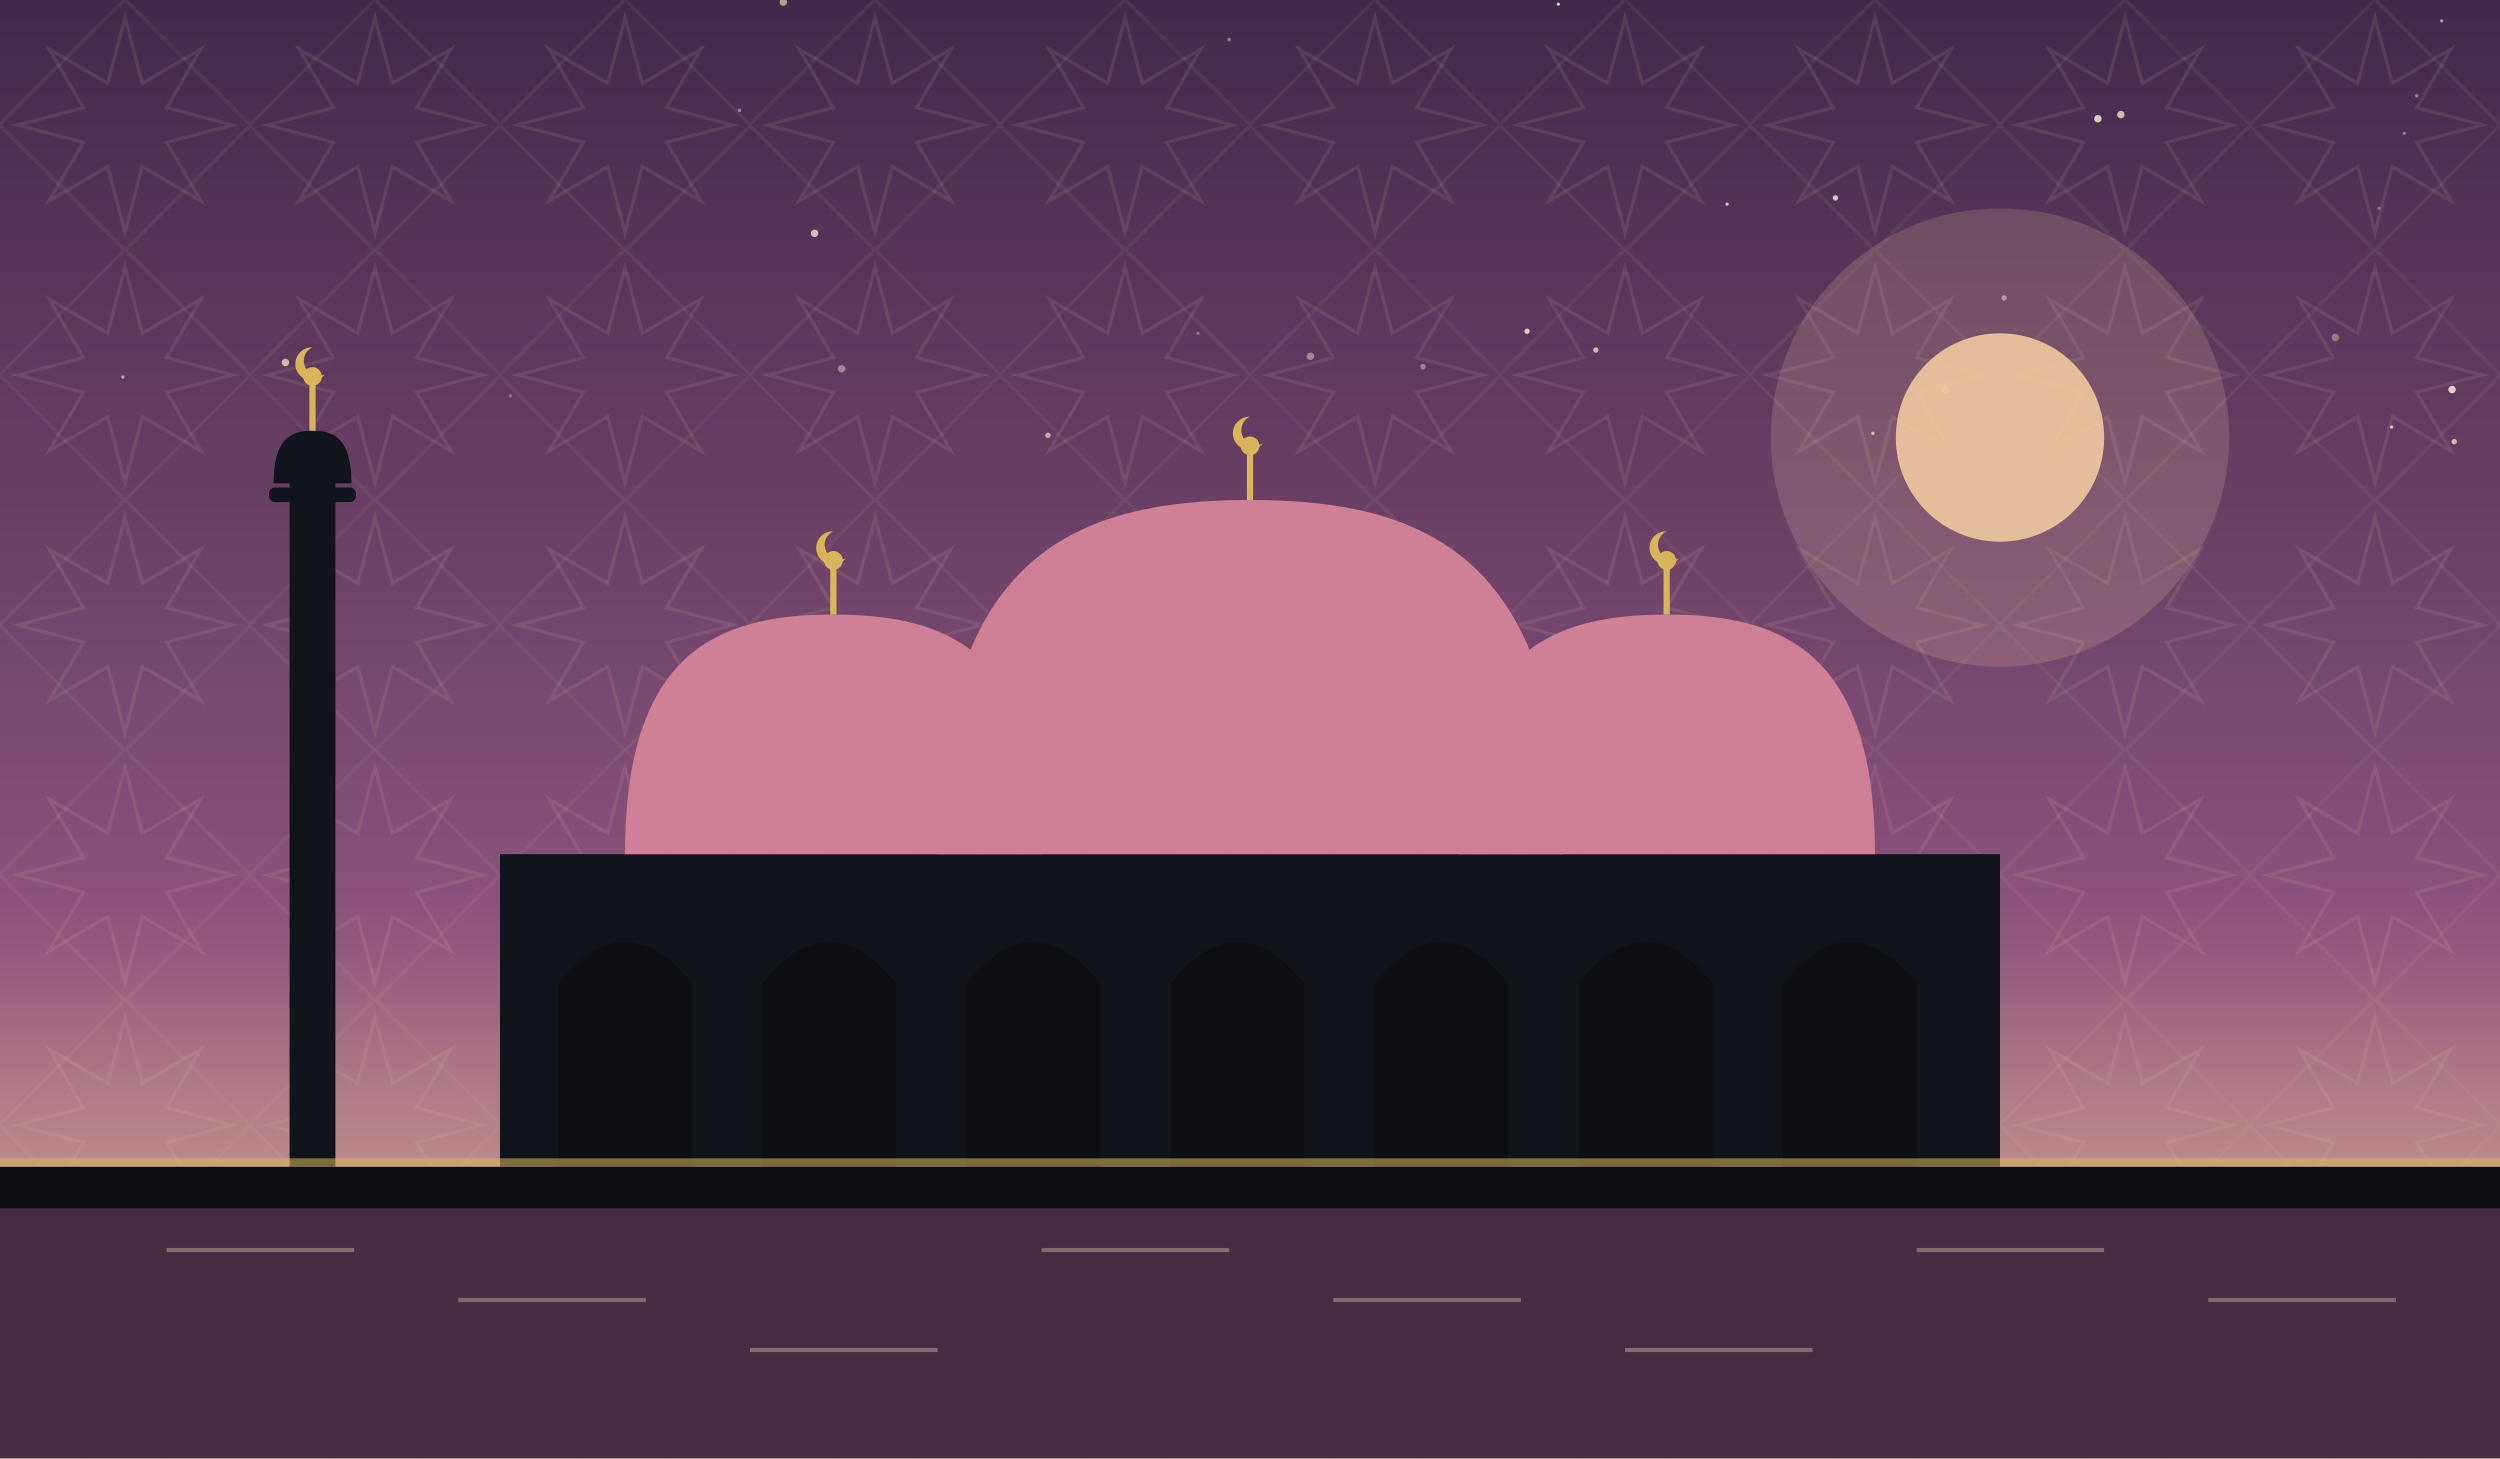
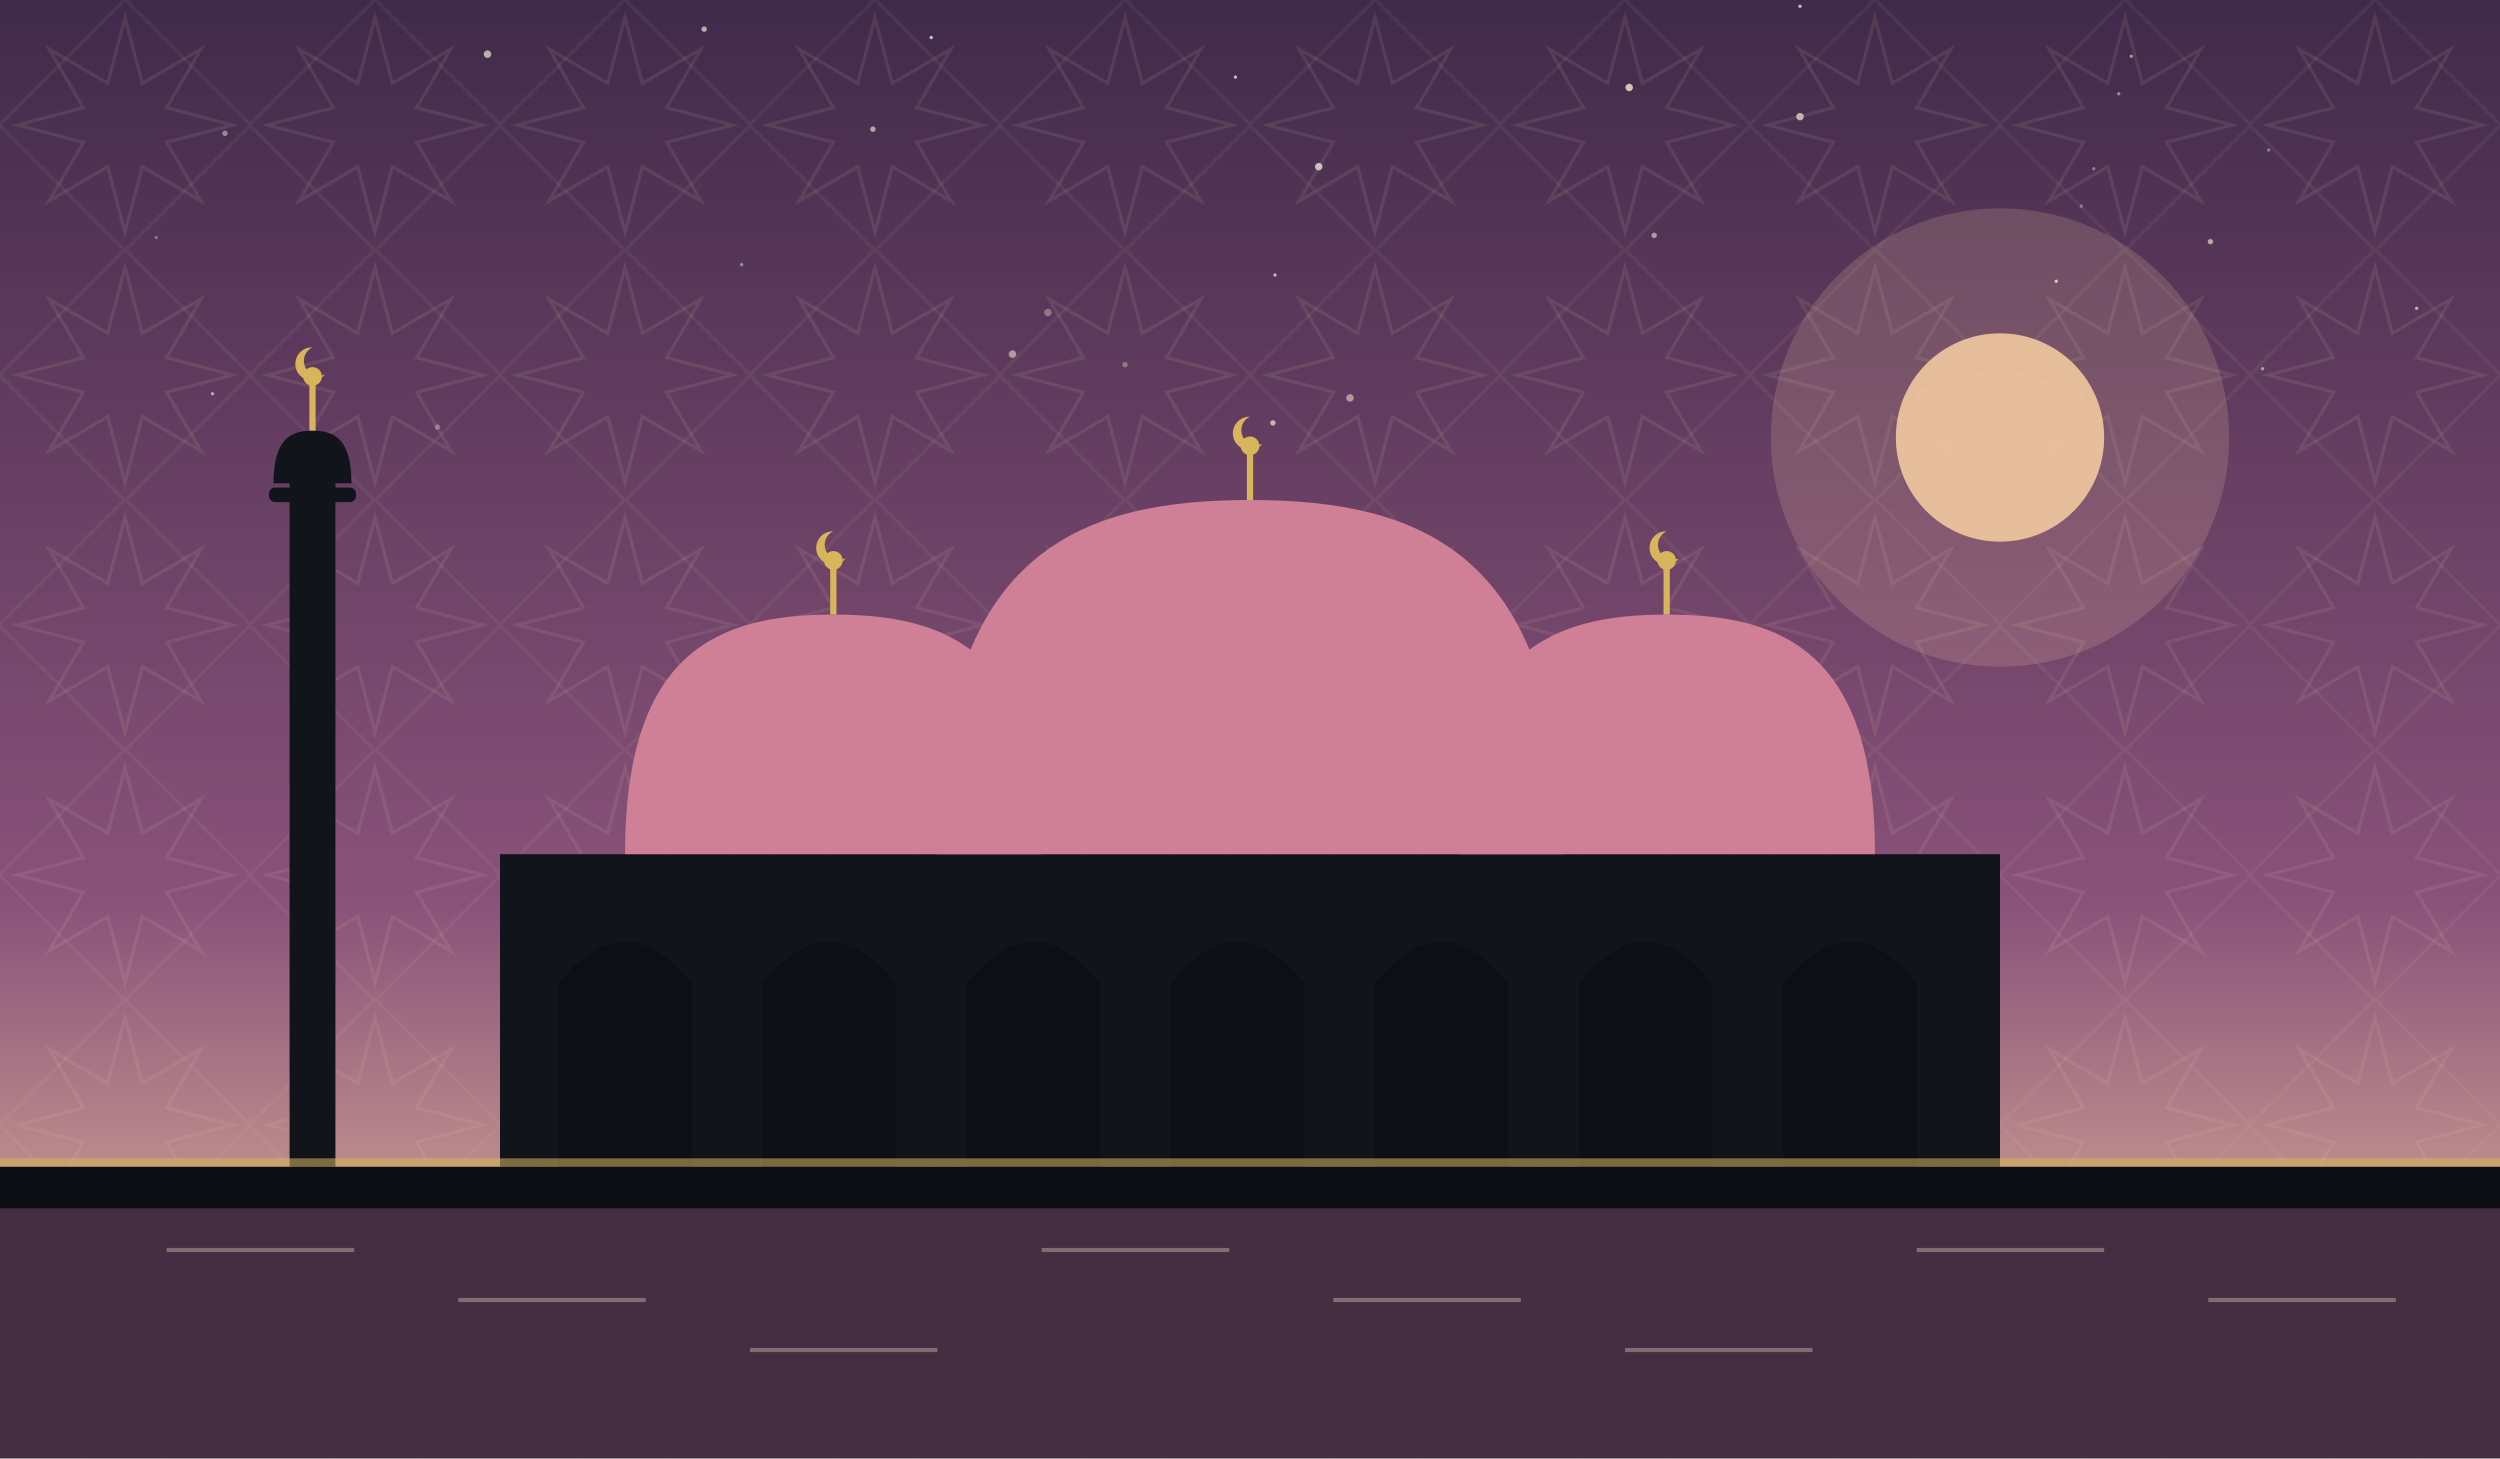
<svg xmlns="http://www.w3.org/2000/svg" viewBox="0 0 1200 700" role="img">
  <defs>
    <linearGradient id="sky" x1="0" y1="0" x2="0" y2="1">
      <stop offset="0" stop-color="#402a4a" />
      <stop offset="0.62" stop-color="#8a527a" />
      <stop offset="1" stop-color="#f2c9a0" />
    </linearGradient>
    <pattern id="g1" width="120" height="120" patternUnits="userSpaceOnUse">
      <polygon points="111.6,60.0 80.0,68.3 96.5,96.5 68.3,80.0 60.0,111.6 51.7,80.0 23.5,96.5 40.0,68.3 8.4,60.0 40.0,51.7 23.5,23.5 51.7,40.0 60.0,8.4 68.3,40.0 96.5,23.5 80.0,51.7" fill="none" stroke="#e8d9a8" stroke-width="1.6" opacity="0.1" />
      <rect x="17.4" y="17.4" width="85.2" height="85.2" fill="none" stroke="#e8d9a8" stroke-width="1.6" opacity="0.07" transform="rotate(45 60.0 60.0)" />
    </pattern>
  </defs>
  <rect width="1200" height="700" fill="url(#sky)" />
  <rect width="1200" height="700" fill="url(#g1)" />
-   <circle cx="1177" cy="187" r="1.8" fill="#f7ecd2" opacity="0.84" />
-   <circle cx="899" cy="208" r="0.8" fill="#f7ecd2" opacity="0.77" />
-   <circle cx="1142" cy="100" r="0.8" fill="#f7ecd2" opacity="0.35" />
-   <circle cx="1018" cy="55" r="1.8" fill="#f7ecd2" opacity="0.75" />
-   <circle cx="503" cy="209" r="1.3" fill="#f7ecd2" opacity="0.62" />
-   <circle cx="245" cy="190" r="0.8" fill="#f7ecd2" opacity="0.35" />
-   <circle cx="748" cy="2" r="0.8" fill="#f7ecd2" opacity="0.81" />
-   <circle cx="404" cy="177" r="1.8" fill="#f7ecd2" opacity="0.43" />
-   <circle cx="629" cy="171" r="1.8" fill="#f7ecd2" opacity="0.44" />
-   <circle cx="391" cy="112" r="1.8" fill="#f7ecd2" opacity="0.77" />
-   <circle cx="1154" cy="64" r="0.8" fill="#f7ecd2" opacity="0.41" />
-   <circle cx="590" cy="19" r="0.8" fill="#f7ecd2" opacity="0.45" />
-   <circle cx="355" cy="53" r="0.8" fill="#f7ecd2" opacity="0.50" />
-   <circle cx="137" cy="174" r="1.8" fill="#f7ecd2" opacity="0.73" />
-   <circle cx="1160" cy="46" r="0.8" fill="#f7ecd2" opacity="0.45" />
-   <circle cx="376" cy="1" r="1.8" fill="#f7ecd2" opacity="0.61" />
-   <circle cx="881" cy="95" r="1.3" fill="#f7ecd2" opacity="0.80" />
-   <circle cx="683" cy="176" r="1.3" fill="#f7ecd2" opacity="0.43" />
-   <circle cx="766" cy="168" r="1.3" fill="#f7ecd2" opacity="0.73" />
-   <circle cx="962" cy="143" r="1.3" fill="#f7ecd2" opacity="0.51" />
-   <circle cx="1007" cy="57" r="1.8" fill="#f7ecd2" opacity="0.84" />
-   <circle cx="829" cy="98" r="0.8" fill="#f7ecd2" opacity="0.77" />
-   <circle cx="1172" cy="10" r="0.8" fill="#f7ecd2" opacity="0.55" />
-   <circle cx="1148" cy="205" r="0.8" fill="#f7ecd2" opacity="0.75" />
-   <circle cx="733" cy="159" r="1.3" fill="#f7ecd2" opacity="0.82" />
-   <circle cx="575" cy="160" r="0.8" fill="#f7ecd2" opacity="0.35" />
-   <circle cx="1178" cy="212" r="1.3" fill="#f7ecd2" opacity="0.71" />
-   <circle cx="934" cy="187" r="1.8" fill="#f7ecd2" opacity="0.43" />
-   <circle cx="59" cy="181" r="0.8" fill="#f7ecd2" opacity="0.64" />
-   <circle cx="1121" cy="162" r="1.8" fill="#f7ecd2" opacity="0.37" />
+   <circle cx="782" cy="42" r="1.8" fill="#f7ecd2" opacity="0.79" />
+   <circle cx="864" cy="3" r="0.8" fill="#f7ecd2" opacity="0.77" />
+   <circle cx="987" cy="135" r="0.8" fill="#f7ecd2" opacity="0.80" />
+   <circle cx="503" cy="150" r="1.8" fill="#f7ecd2" opacity="0.35" />
+   <circle cx="108" cy="64" r="1.3" fill="#f7ecd2" opacity="0.47" />
+   <circle cx="210" cy="205" r="1.3" fill="#f7ecd2" opacity="0.35" />
+   <circle cx="593" cy="37" r="0.8" fill="#f7ecd2" opacity="0.76" />
+   <circle cx="1089" cy="72" r="0.8" fill="#f7ecd2" opacity="0.43" />
+   <circle cx="234" cy="26" r="1.8" fill="#f7ecd2" opacity="0.69" />
+   <circle cx="356" cy="127" r="0.8" fill="#f7ecd2" opacity="0.47" />
+   <circle cx="999" cy="99" r="0.8" fill="#f7ecd2" opacity="0.36" />
+   <circle cx="75" cy="114" r="0.8" fill="#f7ecd2" opacity="0.35" />
+   <circle cx="1160" cy="148" r="0.8" fill="#f7ecd2" opacity="0.65" />
+   <circle cx="102" cy="189" r="0.8" fill="#f7ecd2" opacity="0.63" />
+   <circle cx="1005" cy="81" r="0.8" fill="#f7ecd2" opacity="0.40" />
+   <circle cx="1061" cy="116" r="1.3" fill="#f7ecd2" opacity="0.61" />
+   <circle cx="486" cy="170" r="1.8" fill="#f7ecd2" opacity="0.55" />
+   <circle cx="648" cy="191" r="1.8" fill="#f7ecd2" opacity="0.53" />
+   <circle cx="611" cy="203" r="1.3" fill="#f7ecd2" opacity="0.68" />
+   <circle cx="447" cy="18" r="0.8" fill="#f7ecd2" opacity="0.81" />
+   <circle cx="612" cy="132" r="0.8" fill="#f7ecd2" opacity="0.69" />
+   <circle cx="794" cy="113" r="1.3" fill="#f7ecd2" opacity="0.57" />
+   <circle cx="1017" cy="45" r="0.8" fill="#f7ecd2" opacity="0.50" />
+   <circle cx="633" cy="80" r="1.8" fill="#f7ecd2" opacity="0.75" />
+   <circle cx="338" cy="14" r="1.3" fill="#f7ecd2" opacity="0.67" />
+   <circle cx="540" cy="175" r="1.3" fill="#f7ecd2" opacity="0.35" />
+   <circle cx="1023" cy="27" r="0.8" fill="#f7ecd2" opacity="0.56" />
+   <circle cx="419" cy="62" r="1.3" fill="#f7ecd2" opacity="0.63" />
+   <circle cx="864" cy="56" r="1.8" fill="#f7ecd2" opacity="0.69" />
+   <circle cx="1086" cy="177" r="0.8" fill="#f7ecd2" opacity="0.57" />
  <circle cx="960" cy="210" r="110" fill="#f2c9a0" opacity="0.18" />
  <circle cx="960" cy="210" r="50" fill="#f2c9a0" opacity="0.9" />
  <rect x="240" y="410" width="720" height="150" fill="#12141c" />
  <path d="M 268 560 L 268 472 Q 300 432 332 472 L 332 560 Z" fill="#0c0e14" opacity="0.9" />
  <path d="M 366 560 L 366 472 Q 398 432 430 472 L 430 560 Z" fill="#0c0e14" opacity="0.9" />
  <path d="M 464 560 L 464 472 Q 496 432 528 472 L 528 560 Z" fill="#0c0e14" opacity="0.9" />
  <path d="M 562 560 L 562 472 Q 594 432 626 472 L 626 560 Z" fill="#0c0e14" opacity="0.9" />
  <path d="M 660 560 L 660 472 Q 692 432 724 472 L 724 560 Z" fill="#0c0e14" opacity="0.9" />
  <path d="M 758 560 L 758 472 Q 790 432 822 472 L 822 560 Z" fill="#0c0e14" opacity="0.9" />
  <path d="M 856 560 L 856 472 Q 888 432 920 472 L 920 560 Z" fill="#0c0e14" opacity="0.9" />
  <path d="M 450 410 C 450 265.5, 517.5 240, 600 240 C 682.5 240, 750 265.5, 750 410 Z" fill="#cf7f96" />
  <line x1="600" y1="240" x2="600" y2="218" stroke="#d8b45a" stroke-width="3" />
  <circle cx="600" cy="214" r="4.5" fill="#d8b45a" />
  <path d="M 600 200 a 8 8 0 1 0 6 13 a 6.4 6.4 0 1 1 -6 -13 Z" fill="#d8b45a" />
  <path d="M 300 410 C 300 312.25, 345.0 295, 400 295 C 455.0 295, 500 312.25, 500 410 Z" fill="#cf7f96" />
  <line x1="400" y1="295" x2="400" y2="273" stroke="#d8b45a" stroke-width="3" />
  <circle cx="400" cy="269" r="4.5" fill="#d8b45a" />
  <path d="M 400 255 a 8 8 0 1 0 6 13 a 6.4 6.4 0 1 1 -6 -13 Z" fill="#d8b45a" />
  <path d="M 700 410 C 700 312.25, 745.0 295, 800 295 C 855.0 295, 900 312.25, 900 410 Z" fill="#cf7f96" />
  <line x1="800" y1="295" x2="800" y2="273" stroke="#d8b45a" stroke-width="3" />
  <circle cx="800" cy="269" r="4.5" fill="#d8b45a" />
  <path d="M 800 255 a 8 8 0 1 0 6 13 a 6.4 6.4 0 1 1 -6 -13 Z" fill="#d8b45a" />
  <rect x="139.0" y="230" width="22" height="330" fill="#12141c" />
  <rect x="129.1" y="234" width="41.8" height="7" rx="3" fill="#12141c" />
  <path d="M 131.3 232 C 131.3 210.495, 139.715 206.7, 150 206.7 C 160.285 206.7, 168.7 210.495, 168.7 232 Z" fill="#12141c" />
  <line x1="150" y1="206.7" x2="150" y2="184.7" stroke="#d8b45a" stroke-width="3" />
  <circle cx="150" cy="180.7" r="4.5" fill="#d8b45a" />
  <path d="M 150 166.7 a 8 8 0 1 0 6 13 a 6.4 6.4 0 1 1 -6 -13 Z" fill="#d8b45a" />
  <rect x="0" y="560" width="1200" height="140" fill="#0c0e14" />
  <rect x="0" y="580" width="1200" height="120" fill="#8a527a" opacity="0.45" />
  <g opacity="0.35">
    <line x1="80" y1="600" x2="170" y2="600" stroke="#f2e6c8" stroke-width="2" />
    <line x1="220" y1="624" x2="310" y2="624" stroke="#f2e6c8" stroke-width="2" />
    <line x1="360" y1="648" x2="450" y2="648" stroke="#f2e6c8" stroke-width="2" />
    <line x1="500" y1="600" x2="590" y2="600" stroke="#f2e6c8" stroke-width="2" />
    <line x1="640" y1="624" x2="730" y2="624" stroke="#f2e6c8" stroke-width="2" />
    <line x1="780" y1="648" x2="870" y2="648" stroke="#f2e6c8" stroke-width="2" />
    <line x1="920" y1="600" x2="1010" y2="600" stroke="#f2e6c8" stroke-width="2" />
    <line x1="1060" y1="624" x2="1150" y2="624" stroke="#f2e6c8" stroke-width="2" />
  </g>
  <rect x="0" y="556" width="1200" height="4" fill="#d8b45a" opacity="0.55" />
</svg>
